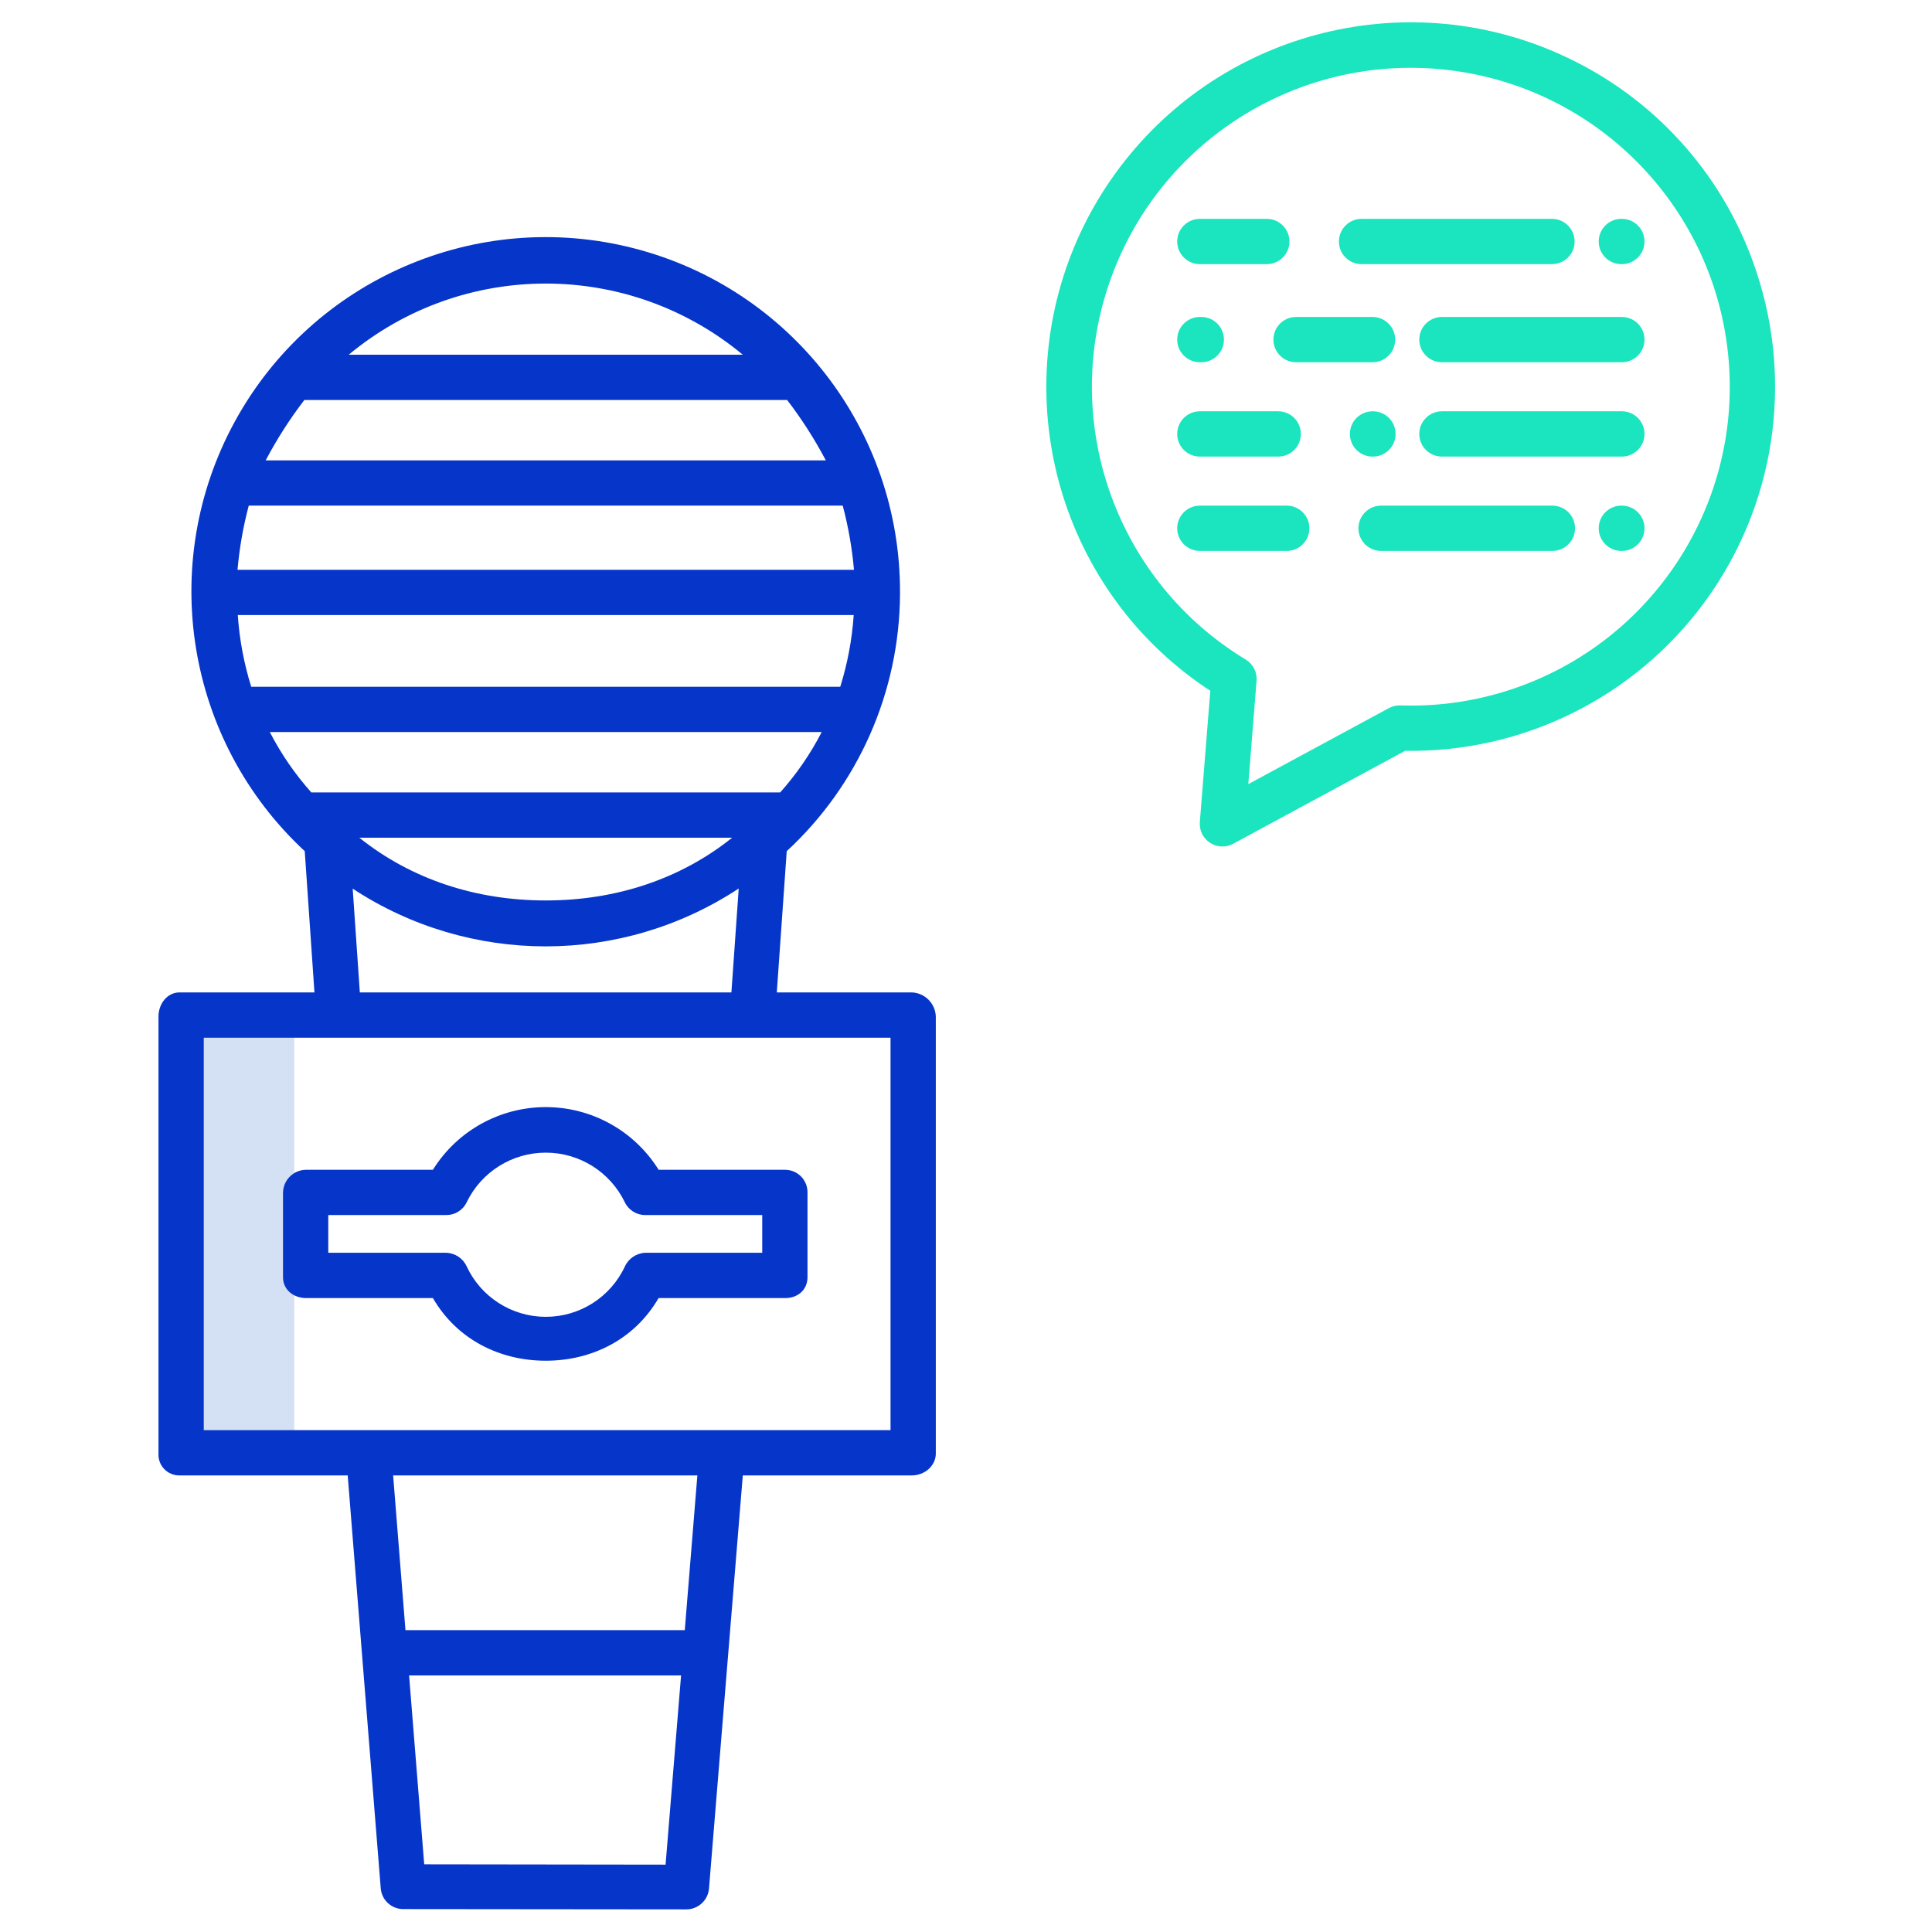
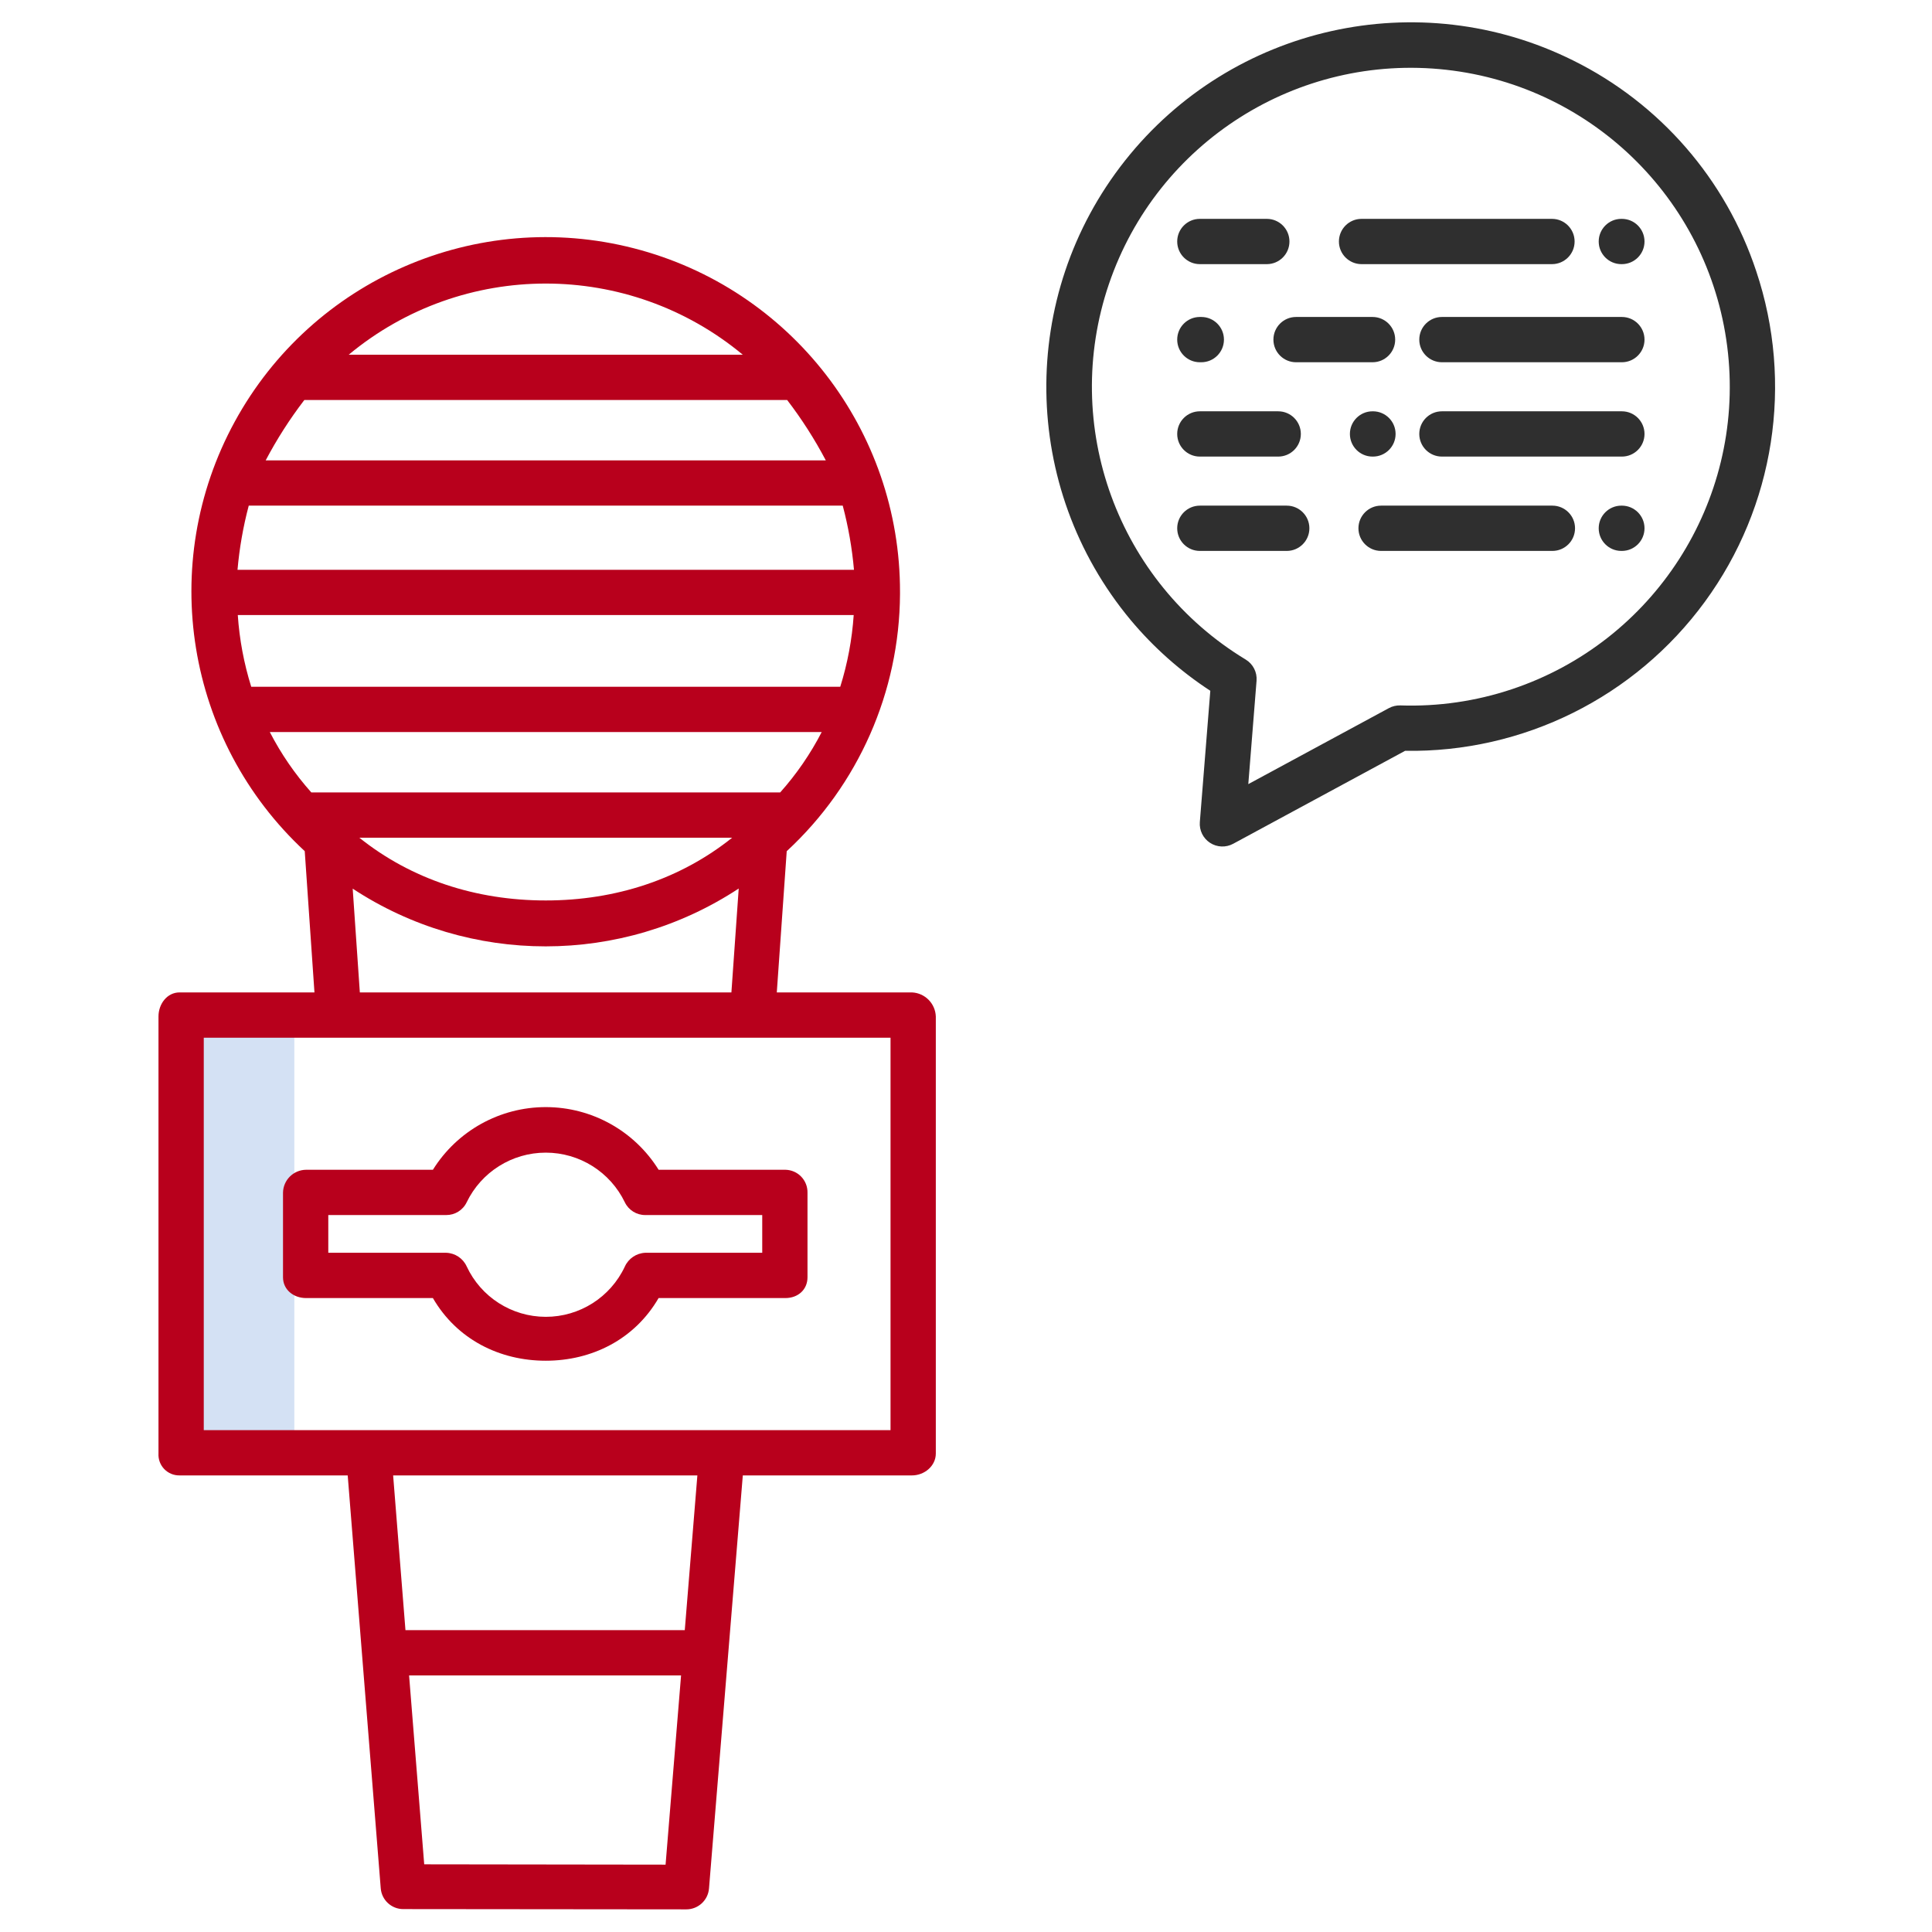
<svg xmlns="http://www.w3.org/2000/svg" id="Layer_1" height="512" viewBox="0 0 512 512" width="512" data-name="Layer 1">
  <path d="m48 269h30v116h-30z" fill="#d4e1f4" />
-   <g fill="#1ae5be">
+   <g fill="#2f2f2f">
    <path d="m416.945 16.046a96.6 96.6 0 0 0 -117.3 148.277 95.8 95.8 0 0 0 21.1 18.741l-2.776 34.791a6 6 0 0 0 8.835 5.755l45.56-24.635a96.477 96.477 0 0 0 93.049-127.129 95.934 95.934 0 0 0 -48.468-55.8zm-16.319 166.616a84.255 84.255 0 0 1 -29.516 4.28 6.039 6.039 0 0 0 -3.047.719l-37.25 20.139 2.187-27.4a6 6 0 0 0 -2.881-5.614 84.516 84.516 0 1 1 70.507 7.878z" />
    <path d="m429.812 58h-.138a6 6 0 0 0 0 12h.138a6 6 0 0 0 0-12z" />
    <path d="m360.827 70h50.46a6 6 0 0 0 0-12h-50.46a6 6 0 0 0 0 12z" />
    <path d="m317.972 70h17.745a6 6 0 0 0 0-12h-17.745a6 6 0 0 0 0 12z" />
    <path d="m429.812 84h-47.687a6 6 0 0 0 0 12h47.687a6 6 0 0 0 0-12z" />
    <path d="m337.468 90a6 6 0 0 0 6 6h20.27a6 6 0 0 0 0-12h-20.27a6 6 0 0 0 -6 6z" />
    <path d="m317.972 96h.386a6 6 0 0 0 0-12h-.386a6 6 0 0 0 0 12z" />
    <path d="m429.812 109h-47.687a6 6 0 0 0 0 12h47.687a6 6 0 0 0 0-12z" />
    <path d="m363.846 121a6 6 0 0 0 0-12h-.108a6 6 0 0 0 0 12z" />
    <path d="m317.972 121h20.764a6 6 0 0 0 0-12h-20.764a6 6 0 0 0 0 12z" />
    <path d="m429.812 134h-.138a6 6 0 0 0 0 12h.138a6 6 0 0 0 0-12z" />
    <path d="m411.4 134h-45.4a6 6 0 0 0 0 12h45.4a6 6 0 0 0 0-12z" />
    <path d="m341 134h-23.028a6 6 0 0 0 0 12h23.028a6 6 0 0 0 0-12z" />
  </g>
-   <path d="m47.583 391h44.563l8.754 109.429a5.981 5.981 0 0 0 5.974 5.5l75.032.072h.007a6.024 6.024 0 0 0 5.98-5.538l8.958-109.463h44.82c3.313 0 6.329-2.492 6.329-5.806v-115.81a6.627 6.627 0 0 0 -6.329-6.384h-35.812l2.631-37.428a93.429 93.429 0 0 0 30.021-68.107c0-.024 0 0 0-.024s0 0 0-.019c0-.147 0-.281 0-.428a93.891 93.891 0 1 0 -157.752 68.571l2.575 37.435h-35.751c-3.313 0-5.583 3.07-5.583 6.384v115.81a5.494 5.494 0 0 0 5.583 5.806zm64.838 103.064-4.01-50.064h72.08l-4.105 50.15zm69.052-62.064h-74.023l-3.265-41h80.626zm27.127-326a112.7 112.7 0 0 1 10.245 16h-148.435a112.7 112.7 0 0 1 10.245-16zm14.734 28a100.636 100.636 0 0 1 2.978 17h-163.369a100.536 100.536 0 0 1 2.978-17zm-160.317 29h163.221a82.063 82.063 0 0 1 -3.562 19h-156.097a82.063 82.063 0 0 1 -3.562-19zm133.821-69h-104.421a81.718 81.718 0 0 1 104.421 0zm-125.338 100h146.26a77.173 77.173 0 0 1 -11 16h-124.26a77.173 77.173 0 0 1 -11-16zm122.531 28c-13.742 11-30.857 16.63-49.4 16.63s-35.66-5.63-49.402-16.63zm-100.564 13.5a93.074 93.074 0 0 0 102.3-.033l-1.937 27.533h-98.469zm-39.467 39.5h182v104h-182z" fill="#0635c9" />
-   <path d="m208.14 310h-33.6a35.235 35.235 0 0 0 -59.815 0h-33.61a6.175 6.175 0 0 0 -6.115 6.089v22.4c0 3.311 2.8 5.511 6.115 5.511h33.605c6.381 11 17.736 16.606 29.907 16.606s23.527-5.606 29.908-16.606h33.6c3.314 0 5.86-2.2 5.86-5.511v-22.4a5.959 5.959 0 0 0 -5.855-6.089zm-6.14 22h-31a6.235 6.235 0 0 0 -5.41 3.649 23.13 23.13 0 0 1 -41.925-.061 6.175 6.175 0 0 0 -5.41-3.588h-31.255v-10h31.255a5.959 5.959 0 0 0 5.41-3.36 23.265 23.265 0 0 1 41.925-.011 5.968 5.968 0 0 0 5.41 3.371h31z" fill="#0635c9" />
+   <path d="m47.583 391h44.563l8.754 109.429a5.981 5.981 0 0 0 5.974 5.5l75.032.072h.007a6.024 6.024 0 0 0 5.98-5.538l8.958-109.463h44.82c3.313 0 6.329-2.492 6.329-5.806v-115.81a6.627 6.627 0 0 0 -6.329-6.384h-35.812l2.631-37.428a93.429 93.429 0 0 0 30.021-68.107c0-.024 0 0 0-.024s0 0 0-.019c0-.147 0-.281 0-.428a93.891 93.891 0 1 0 -157.752 68.571l2.575 37.435h-35.751c-3.313 0-5.583 3.07-5.583 6.384v115.81a5.494 5.494 0 0 0 5.583 5.806zm64.838 103.064-4.01-50.064h72.08l-4.105 50.15zm69.052-62.064h-74.023l-3.265-41h80.626zm27.127-326a112.7 112.7 0 0 1 10.245 16h-148.435a112.7 112.7 0 0 1 10.245-16zm14.734 28a100.636 100.636 0 0 1 2.978 17h-163.369a100.536 100.536 0 0 1 2.978-17zm-160.317 29h163.221a82.063 82.063 0 0 1 -3.562 19h-156.097a82.063 82.063 0 0 1 -3.562-19zm133.821-69h-104.421a81.718 81.718 0 0 1 104.421 0zm-125.338 100h146.26a77.173 77.173 0 0 1 -11 16h-124.26a77.173 77.173 0 0 1 -11-16zm122.531 28c-13.742 11-30.857 16.63-49.4 16.63s-35.66-5.63-49.402-16.63zm-100.564 13.5a93.074 93.074 0 0 0 102.3-.033l-1.937 27.533h-98.469zm-39.467 39.5h182v104h-182z" fill="#b8001c" />
+   <path d="m208.14 310h-33.6a35.235 35.235 0 0 0 -59.815 0h-33.61a6.175 6.175 0 0 0 -6.115 6.089v22.4c0 3.311 2.8 5.511 6.115 5.511h33.605c6.381 11 17.736 16.606 29.907 16.606s23.527-5.606 29.908-16.606h33.6c3.314 0 5.86-2.2 5.86-5.511v-22.4a5.959 5.959 0 0 0 -5.855-6.089zm-6.14 22h-31a6.235 6.235 0 0 0 -5.41 3.649 23.13 23.13 0 0 1 -41.925-.061 6.175 6.175 0 0 0 -5.41-3.588h-31.255v-10h31.255a5.959 5.959 0 0 0 5.41-3.36 23.265 23.265 0 0 1 41.925-.011 5.968 5.968 0 0 0 5.41 3.371h31z" fill="#b8001c" />
</svg>
